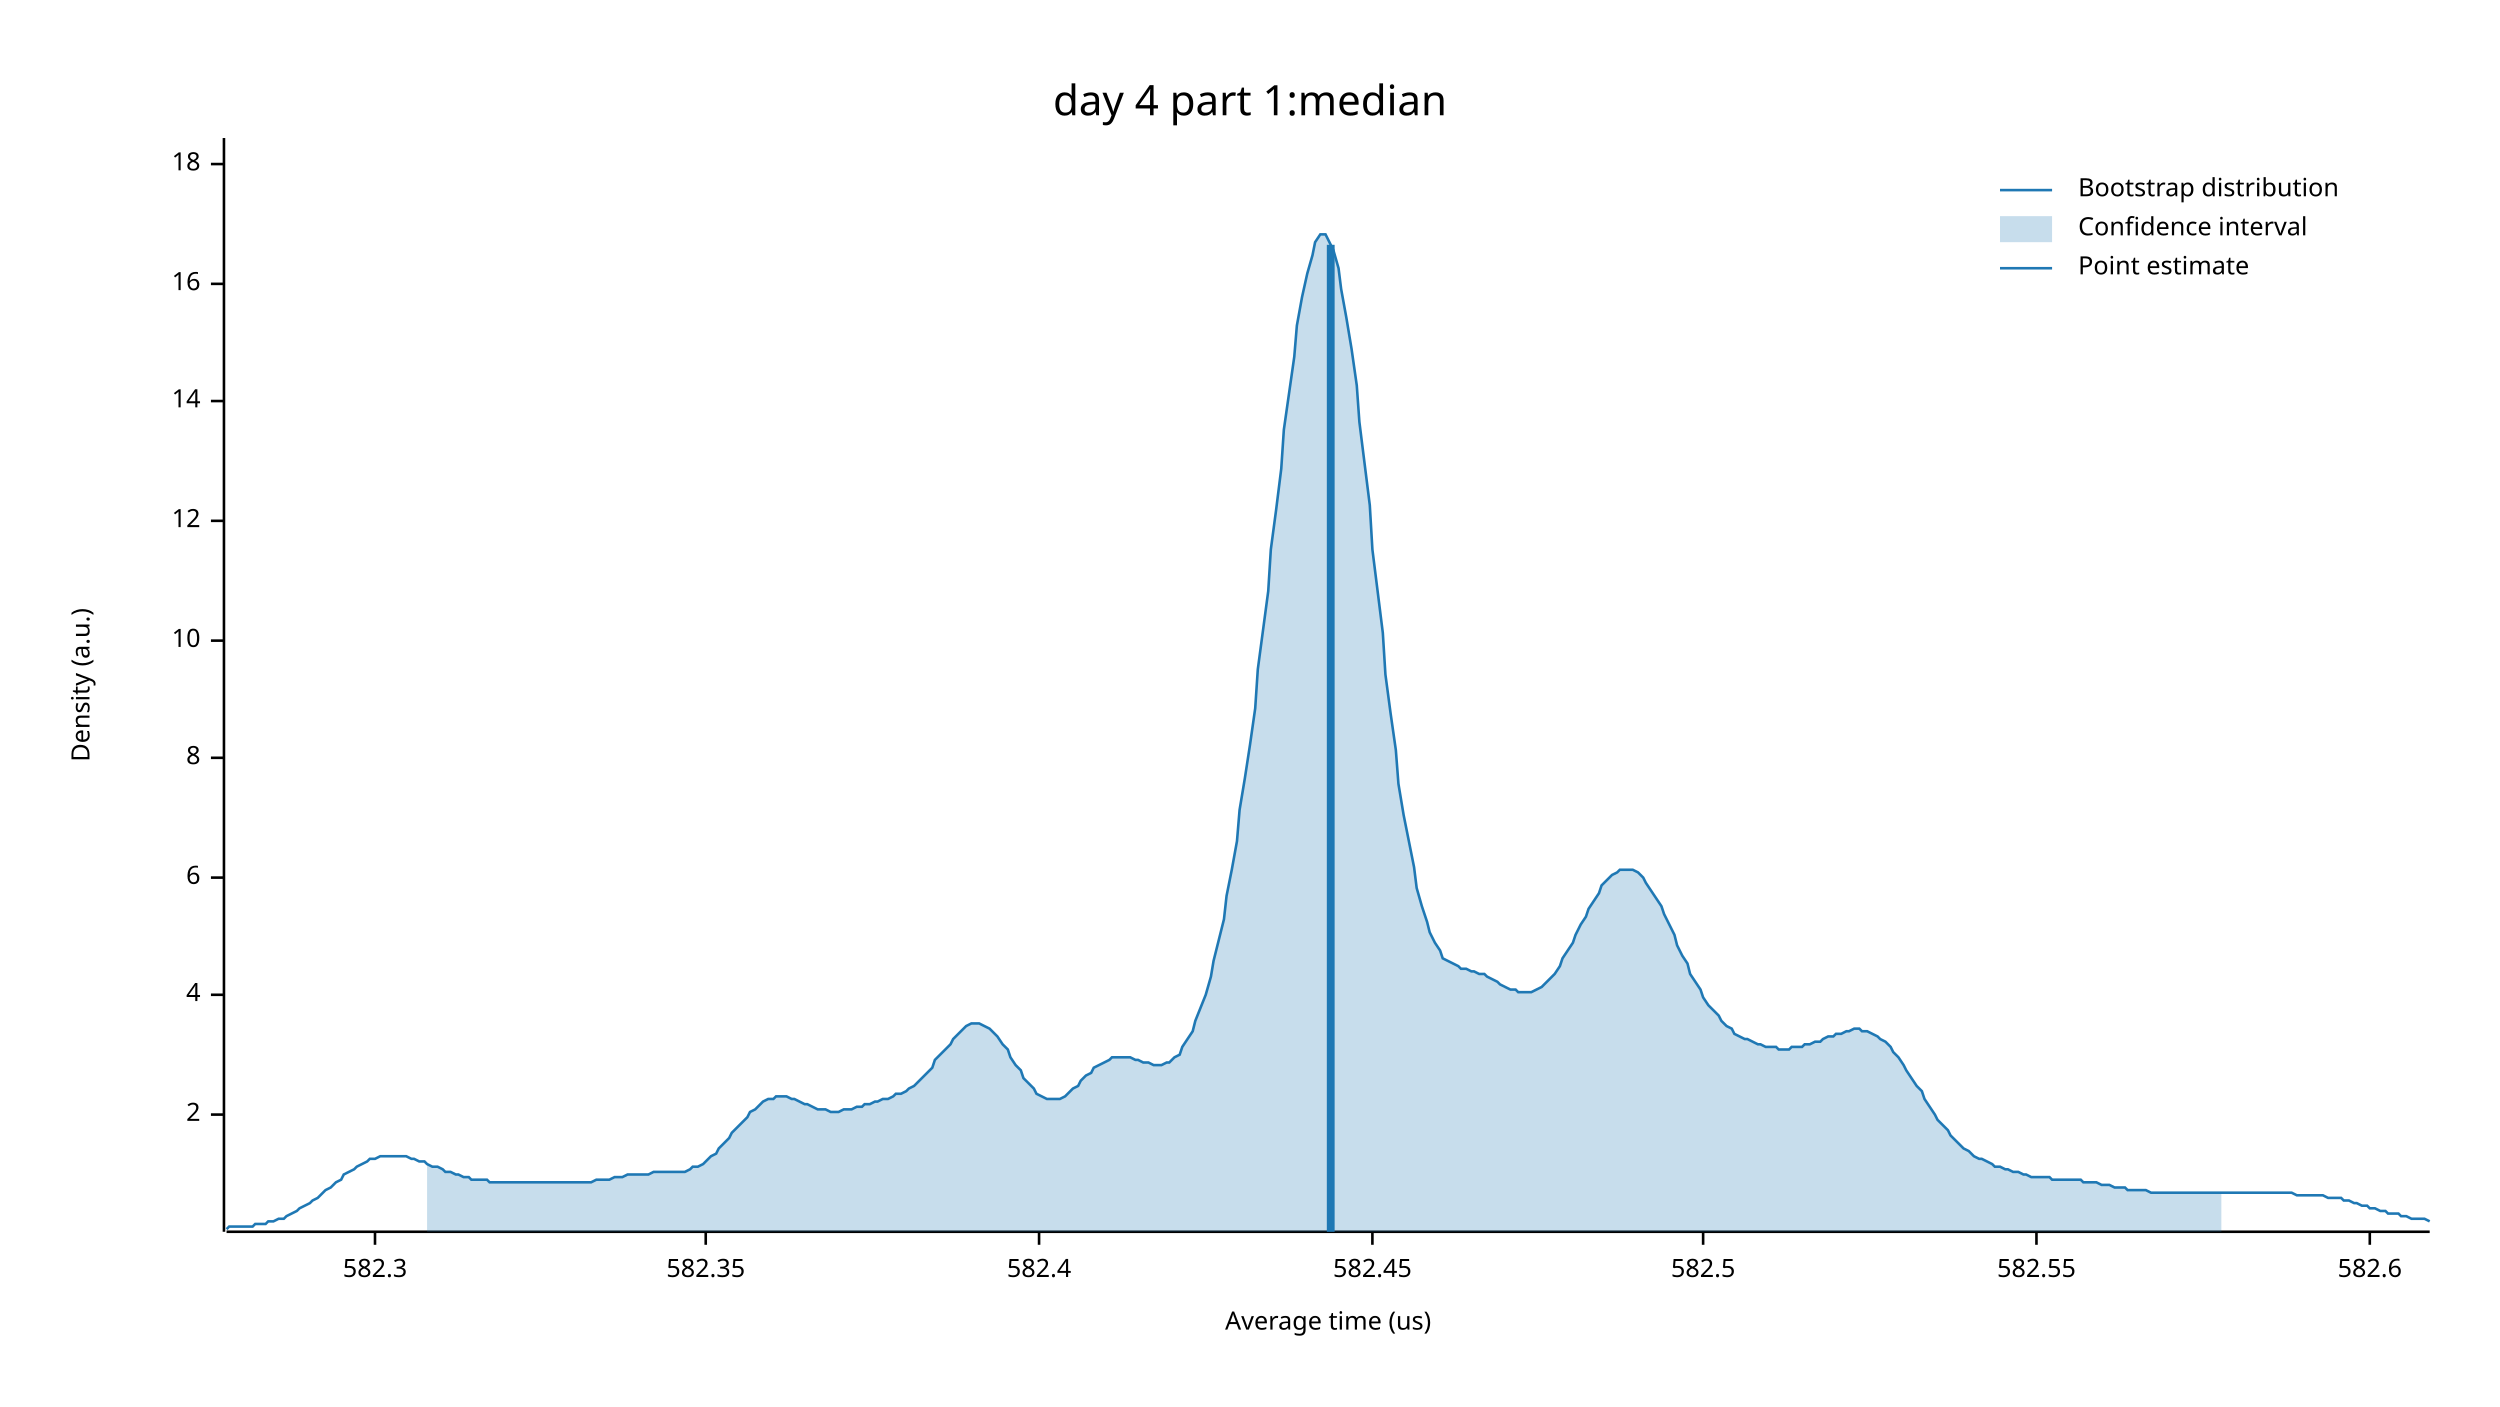
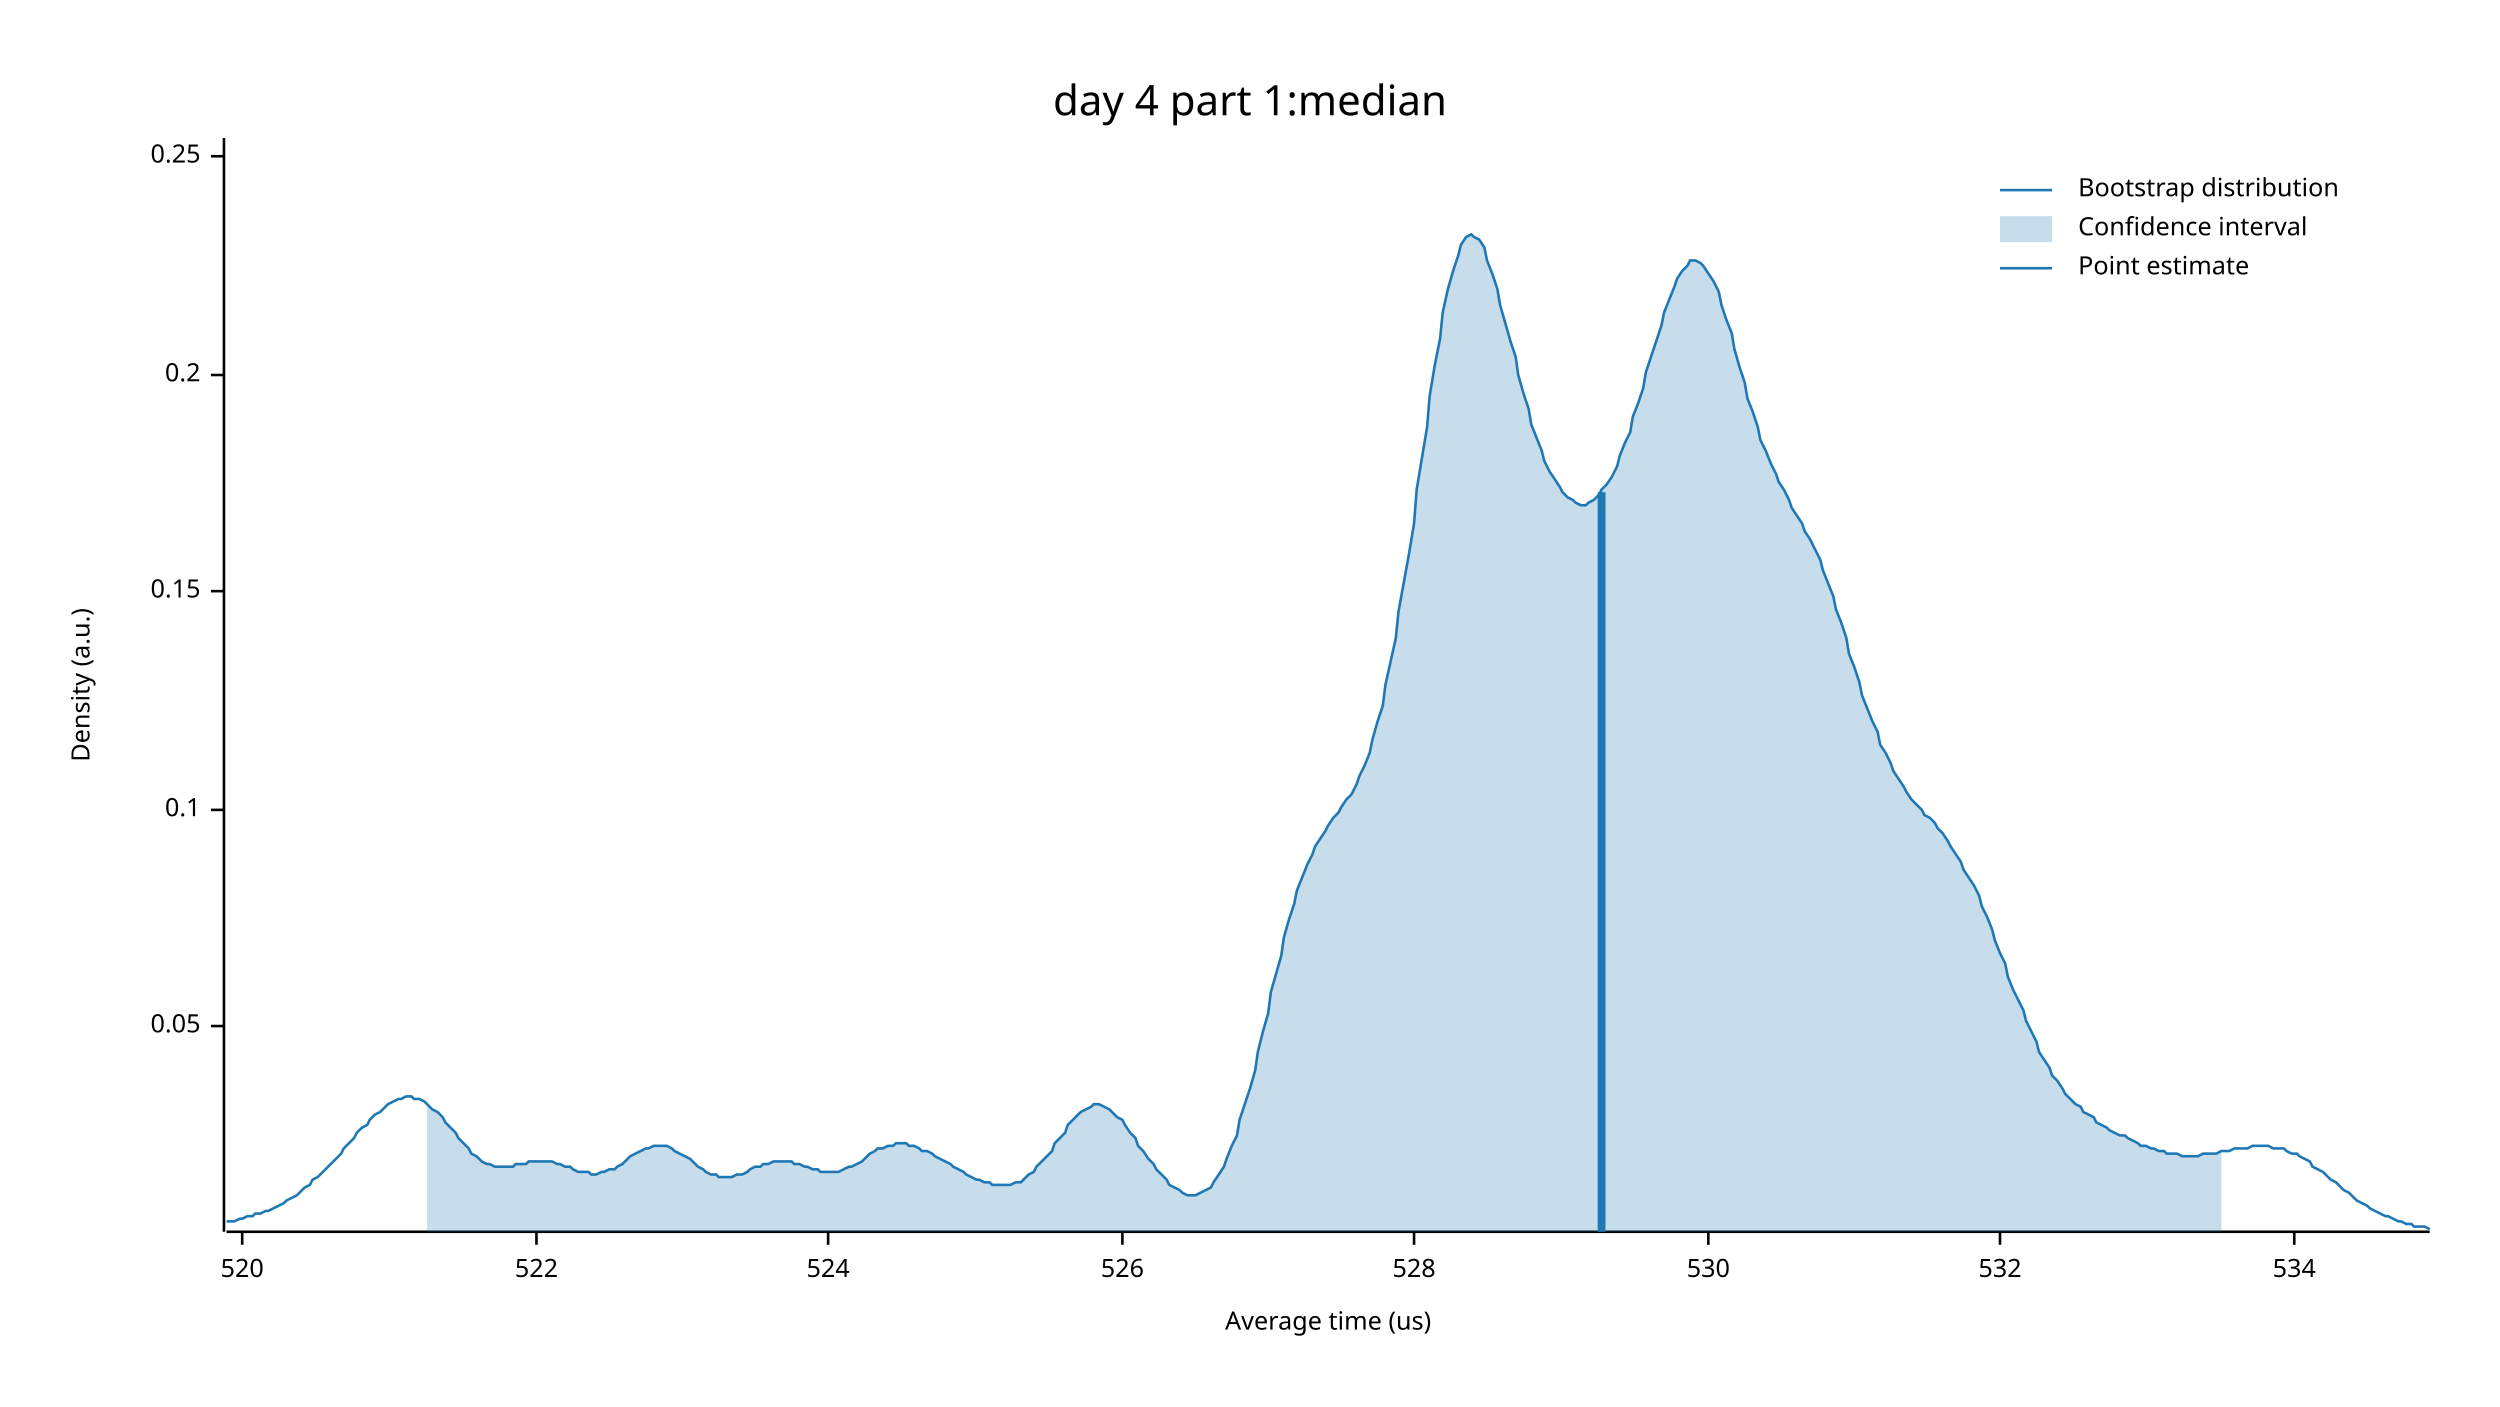
<svg xmlns="http://www.w3.org/2000/svg" width="960" height="540" viewBox="0 0 960 540">
  <text x="480" y="32" dy="0.76em" text-anchor="middle" font-family="sans-serif" font-size="16.129" opacity="1" fill="#000000">
day 4 part 1:median
</text>
  <text x="27" y="263" dy="0.76em" text-anchor="middle" font-family="sans-serif" font-size="9.677" opacity="1" fill="#000000" transform="rotate(270, 27, 263)">
Density (a.u.)
</text>
  <text x="510" y="513" dy="-0.5ex" text-anchor="middle" font-family="sans-serif" font-size="9.677" opacity="1" fill="#000000">
Average time (us)
</text>
  <polyline fill="none" opacity="1" stroke="#000000" stroke-width="1" points="86,53 86,473 " />
-   <text x="77" y="428" dy="0.5ex" text-anchor="end" font-family="sans-serif" font-size="9.677" opacity="1" fill="#000000">
- 2
+   <text x="77" y="394" dy="0.5ex" text-anchor="end" font-family="sans-serif" font-size="9.677" opacity="1" fill="#000000">
+ 0.05
</text>
-   <polyline fill="none" opacity="1" stroke="#000000" stroke-width="1" points="81,428 86,428 " />
-   <text x="77" y="382" dy="0.5ex" text-anchor="end" font-family="sans-serif" font-size="9.677" opacity="1" fill="#000000">
- 4
+   <polyline fill="none" opacity="1" stroke="#000000" stroke-width="1" points="81,394 86,394 " />
+   <text x="77" y="311" dy="0.5ex" text-anchor="end" font-family="sans-serif" font-size="9.677" opacity="1" fill="#000000">
+ 0.1
</text>
-   <polyline fill="none" opacity="1" stroke="#000000" stroke-width="1" points="81,382 86,382 " />
-   <text x="77" y="337" dy="0.5ex" text-anchor="end" font-family="sans-serif" font-size="9.677" opacity="1" fill="#000000">
- 6
+   <polyline fill="none" opacity="1" stroke="#000000" stroke-width="1" points="81,311 86,311 " />
+   <text x="77" y="227" dy="0.5ex" text-anchor="end" font-family="sans-serif" font-size="9.677" opacity="1" fill="#000000">
+ 0.15
</text>
-   <polyline fill="none" opacity="1" stroke="#000000" stroke-width="1" points="81,337 86,337 " />
-   <text x="77" y="291" dy="0.5ex" text-anchor="end" font-family="sans-serif" font-size="9.677" opacity="1" fill="#000000">
- 8
+   <polyline fill="none" opacity="1" stroke="#000000" stroke-width="1" points="81,227 86,227 " />
+   <text x="77" y="144" dy="0.5ex" text-anchor="end" font-family="sans-serif" font-size="9.677" opacity="1" fill="#000000">
+ 0.2
</text>
-   <polyline fill="none" opacity="1" stroke="#000000" stroke-width="1" points="81,291 86,291 " />
-   <text x="77" y="246" dy="0.5ex" text-anchor="end" font-family="sans-serif" font-size="9.677" opacity="1" fill="#000000">
- 10
+   <polyline fill="none" opacity="1" stroke="#000000" stroke-width="1" points="81,144 86,144 " />
+   <text x="77" y="60" dy="0.5ex" text-anchor="end" font-family="sans-serif" font-size="9.677" opacity="1" fill="#000000">
+ 0.25
</text>
-   <polyline fill="none" opacity="1" stroke="#000000" stroke-width="1" points="81,246 86,246 " />
-   <text x="77" y="200" dy="0.5ex" text-anchor="end" font-family="sans-serif" font-size="9.677" opacity="1" fill="#000000">
- 12
+   <polyline fill="none" opacity="1" stroke="#000000" stroke-width="1" points="81,60 86,60 " />
+   <polyline fill="none" opacity="1" stroke="#000000" stroke-width="1" points="87,473 933,473 " />
+   <text x="93" y="483" dy="0.76em" text-anchor="middle" font-family="sans-serif" font-size="9.677" opacity="1" fill="#000000">
+ 520
</text>
-   <polyline fill="none" opacity="1" stroke="#000000" stroke-width="1" points="81,200 86,200 " />
-   <text x="77" y="154" dy="0.5ex" text-anchor="end" font-family="sans-serif" font-size="9.677" opacity="1" fill="#000000">
- 14
+   <polyline fill="none" opacity="1" stroke="#000000" stroke-width="1" points="93,473 93,478 " />
+   <text x="206" y="483" dy="0.76em" text-anchor="middle" font-family="sans-serif" font-size="9.677" opacity="1" fill="#000000">
+ 522
</text>
-   <polyline fill="none" opacity="1" stroke="#000000" stroke-width="1" points="81,154 86,154 " />
-   <text x="77" y="109" dy="0.5ex" text-anchor="end" font-family="sans-serif" font-size="9.677" opacity="1" fill="#000000">
- 16
+   <polyline fill="none" opacity="1" stroke="#000000" stroke-width="1" points="206,473 206,478 " />
+   <text x="318" y="483" dy="0.76em" text-anchor="middle" font-family="sans-serif" font-size="9.677" opacity="1" fill="#000000">
+ 524
</text>
-   <polyline fill="none" opacity="1" stroke="#000000" stroke-width="1" points="81,109 86,109 " />
-   <text x="77" y="63" dy="0.5ex" text-anchor="end" font-family="sans-serif" font-size="9.677" opacity="1" fill="#000000">
- 18
+   <polyline fill="none" opacity="1" stroke="#000000" stroke-width="1" points="318,473 318,478 " />
+   <text x="431" y="483" dy="0.76em" text-anchor="middle" font-family="sans-serif" font-size="9.677" opacity="1" fill="#000000">
+ 526
</text>
-   <polyline fill="none" opacity="1" stroke="#000000" stroke-width="1" points="81,63 86,63 " />
-   <polyline fill="none" opacity="1" stroke="#000000" stroke-width="1" points="87,473 933,473 " />
-   <text x="144" y="483" dy="0.76em" text-anchor="middle" font-family="sans-serif" font-size="9.677" opacity="1" fill="#000000">
- 582.3
+   <polyline fill="none" opacity="1" stroke="#000000" stroke-width="1" points="431,473 431,478 " />
+   <text x="543" y="483" dy="0.76em" text-anchor="middle" font-family="sans-serif" font-size="9.677" opacity="1" fill="#000000">
+ 528
</text>
-   <polyline fill="none" opacity="1" stroke="#000000" stroke-width="1" points="144,473 144,478 " />
-   <text x="271" y="483" dy="0.76em" text-anchor="middle" font-family="sans-serif" font-size="9.677" opacity="1" fill="#000000">
- 582.35
+   <polyline fill="none" opacity="1" stroke="#000000" stroke-width="1" points="543,473 543,478 " />
+   <text x="656" y="483" dy="0.76em" text-anchor="middle" font-family="sans-serif" font-size="9.677" opacity="1" fill="#000000">
+ 530
</text>
-   <polyline fill="none" opacity="1" stroke="#000000" stroke-width="1" points="271,473 271,478 " />
-   <text x="399" y="483" dy="0.76em" text-anchor="middle" font-family="sans-serif" font-size="9.677" opacity="1" fill="#000000">
- 582.4
+   <polyline fill="none" opacity="1" stroke="#000000" stroke-width="1" points="656,473 656,478 " />
+   <text x="768" y="483" dy="0.76em" text-anchor="middle" font-family="sans-serif" font-size="9.677" opacity="1" fill="#000000">
+ 532
</text>
-   <polyline fill="none" opacity="1" stroke="#000000" stroke-width="1" points="399,473 399,478 " />
-   <text x="527" y="483" dy="0.76em" text-anchor="middle" font-family="sans-serif" font-size="9.677" opacity="1" fill="#000000">
- 582.45
+   <polyline fill="none" opacity="1" stroke="#000000" stroke-width="1" points="768,473 768,478 " />
+   <text x="881" y="483" dy="0.76em" text-anchor="middle" font-family="sans-serif" font-size="9.677" opacity="1" fill="#000000">
+ 534
</text>
-   <polyline fill="none" opacity="1" stroke="#000000" stroke-width="1" points="527,473 527,478 " />
-   <text x="654" y="483" dy="0.76em" text-anchor="middle" font-family="sans-serif" font-size="9.677" opacity="1" fill="#000000">
- 582.5
- </text>
-   <polyline fill="none" opacity="1" stroke="#000000" stroke-width="1" points="654,473 654,478 " />
-   <text x="782" y="483" dy="0.76em" text-anchor="middle" font-family="sans-serif" font-size="9.677" opacity="1" fill="#000000">
- 582.55
- </text>
-   <polyline fill="none" opacity="1" stroke="#000000" stroke-width="1" points="782,473 782,478 " />
-   <text x="910" y="483" dy="0.76em" text-anchor="middle" font-family="sans-serif" font-size="9.677" opacity="1" fill="#000000">
- 582.6
- </text>
-   <polyline fill="none" opacity="1" stroke="#000000" stroke-width="1" points="910,473 910,478 " />
-   <polyline fill="none" opacity="1" stroke="#1F78B4" stroke-width="1" points="87,472 88,471 90,471 92,471 93,471 95,471 97,471 98,470 100,470 102,470 103,469 105,469 107,468 109,468 110,467 112,466 114,465 115,464 117,463 119,462 120,461 122,460 124,458 125,457 127,456 129,454 131,453 132,451 134,450 136,449 137,448 139,447 141,446 142,445 144,445 146,444 148,444 149,444 151,444 153,444 154,444 156,444 158,445 159,445 161,446 163,446 164,447 166,448 168,448 170,449 171,450 173,450 175,451 176,451 178,452 180,452 181,453 183,453 185,453 187,453 188,454 190,454 192,454 193,454 195,454 197,454 198,454 200,454 202,454 203,454 205,454 207,454 209,454 210,454 212,454 214,454 215,454 217,454 219,454 220,454 222,454 224,454 226,454 227,454 229,453 231,453 232,453 234,453 236,452 237,452 239,452 241,451 242,451 244,451 246,451 248,451 249,451 251,450 253,450 254,450 256,450 258,450 259,450 261,450 263,450 265,449 266,448 268,448 270,447 271,446 273,444 275,443 276,441 278,439 280,437 281,435 283,433 285,431 287,429 288,427 290,426 292,424 293,423 295,422 297,422 298,421 300,421 302,421 304,422 305,422 307,423 309,424 310,424 312,425 314,426 315,426 317,426 319,427 320,427 322,427 324,426 326,426 327,426 329,425 331,425 332,424 334,424 336,423 337,423 339,422 341,422 343,421 344,420 346,420 348,419 349,418 351,417 353,415 354,414 356,412 358,410 359,407 361,405 363,403 365,401 366,399 368,397 370,395 371,394 373,393 375,393 376,393 378,394 380,395 381,396 383,398 385,401 387,403 388,406 390,409 392,411 393,414 395,416 397,418 398,420 400,421 402,422 404,422 405,422 407,422 409,421 410,420 412,418 414,417 415,415 417,413 419,412 420,410 422,409 424,408 426,407 427,406 429,406 431,406 432,406 434,406 436,407 437,407 439,408 441,408 443,409 444,409 446,409 448,408 449,408 451,406 453,405 454,402 456,399 458,396 459,392 461,387 463,382 465,375 466,369 468,361 470,353 471,344 473,334 475,323 476,311 478,299 480,286 482,272 483,257 485,242 487,227 488,211 490,196 492,180 493,165 495,151 497,137 498,125 500,114 502,105 504,98 505,93 507,90 509,90 510,92 512,96 514,103 515,111 517,122 519,134 521,148 522,162 524,178 526,194 527,211 529,227 531,243 532,259 534,274 536,288 537,301 539,313 541,323 543,333 544,341 546,348 548,354 549,358 551,362 553,365 554,368 556,369 558,370 560,371 561,372 563,372 565,373 566,373 568,374 570,374 571,375 573,376 575,377 576,378 578,379 580,380 582,380 583,381 585,381 587,381 588,381 590,380 592,379 593,378 595,376 597,374 599,371 600,368 602,365 604,362 605,359 607,355 609,352 610,349 612,346 614,343 615,340 617,338 619,336 621,335 622,334 624,334 626,334 627,334 629,335 631,337 632,339 634,342 636,345 638,348 639,351 641,355 643,359 644,363 646,367 648,370 649,374 651,377 653,380 654,383 656,386 658,388 660,390 661,392 663,394 665,395 666,397 668,398 670,399 671,399 673,400 675,401 676,401 678,402 680,402 682,402 683,403 685,403 687,403 688,402 690,402 692,402 693,401 695,401 697,400 699,400 700,399 702,398 704,398 705,397 707,397 709,396 710,396 712,395 714,395 715,396 717,396 719,397 721,398 722,399 724,400 726,402 727,404 729,406 731,409 732,411 734,414 736,417 738,419 739,422 741,425 743,428 744,430 746,432 748,434 749,436 751,438 753,440 754,441 756,442 758,444 760,445 761,445 763,446 765,447 766,448 768,448 770,449 771,449 773,450 775,450 777,451 778,451 780,452 782,452 783,452 785,452 787,452 788,453 790,453 792,453 793,453 795,453 797,453 799,453 800,454 802,454 804,454 805,454 807,455 809,455 810,455 812,456 814,456 816,456 817,457 819,457 821,457 822,457 824,457 826,458 827,458 829,458 831,458 832,458 834,458 836,458 838,458 839,458 841,458 843,458 844,458 846,458 848,458 849,458 851,458 853,458 855,458 856,458 858,458 860,458 861,458 863,458 865,458 866,458 868,458 870,458 871,458 873,458 875,458 877,458 878,458 880,458 882,459 883,459 885,459 887,459 888,459 890,459 892,459 894,460 895,460 897,460 899,460 900,461 902,461 904,462 905,462 907,463 909,463 910,464 912,464 914,465 916,465 917,466 919,466 921,466 922,467 924,467 926,468 927,468 929,468 931,468 933,469 " />
-   <polygon opacity="0.25" fill="#1F78B4" points="164,447 166,448 168,448 170,449 171,450 173,450 175,451 176,451 178,452 180,452 181,453 183,453 185,453 187,453 188,454 190,454 192,454 193,454 195,454 197,454 198,454 200,454 202,454 203,454 205,454 207,454 209,454 210,454 212,454 214,454 215,454 217,454 219,454 220,454 222,454 224,454 226,454 227,454 229,453 231,453 232,453 234,453 236,452 237,452 239,452 241,451 242,451 244,451 246,451 248,451 249,451 251,450 253,450 254,450 256,450 258,450 259,450 261,450 263,450 265,449 266,448 268,448 270,447 271,446 273,444 275,443 276,441 278,439 280,437 281,435 283,433 285,431 287,429 288,427 290,426 292,424 293,423 295,422 297,422 298,421 300,421 302,421 304,422 305,422 307,423 309,424 310,424 312,425 314,426 315,426 317,426 319,427 320,427 322,427 324,426 326,426 327,426 329,425 331,425 332,424 334,424 336,423 337,423 339,422 341,422 343,421 344,420 346,420 348,419 349,418 351,417 353,415 354,414 356,412 358,410 359,407 361,405 363,403 365,401 366,399 368,397 370,395 371,394 373,393 375,393 376,393 378,394 380,395 381,396 383,398 385,401 387,403 388,406 390,409 392,411 393,414 395,416 397,418 398,420 400,421 402,422 404,422 405,422 407,422 409,421 410,420 412,418 414,417 415,415 417,413 419,412 420,410 422,409 424,408 426,407 427,406 429,406 431,406 432,406 434,406 436,407 437,407 439,408 441,408 443,409 444,409 446,409 448,408 449,408 451,406 453,405 454,402 456,399 458,396 459,392 461,387 463,382 465,375 466,369 468,361 470,353 471,344 473,334 475,323 476,311 478,299 480,286 482,272 483,257 485,242 487,227 488,211 490,196 492,180 493,165 495,151 497,137 498,125 500,114 502,105 504,98 505,93 507,90 509,90 510,92 512,96 514,103 515,111 517,122 519,134 521,148 522,162 524,178 526,194 527,211 529,227 531,243 532,259 534,274 536,288 537,301 539,313 541,323 543,333 544,341 546,348 548,354 549,358 551,362 553,365 554,368 556,369 558,370 560,371 561,372 563,372 565,373 566,373 568,374 570,374 571,375 573,376 575,377 576,378 578,379 580,380 582,380 583,381 585,381 587,381 588,381 590,380 592,379 593,378 595,376 597,374 599,371 600,368 602,365 604,362 605,359 607,355 609,352 610,349 612,346 614,343 615,340 617,338 619,336 621,335 622,334 624,334 626,334 627,334 629,335 631,337 632,339 634,342 636,345 638,348 639,351 641,355 643,359 644,363 646,367 648,370 649,374 651,377 653,380 654,383 656,386 658,388 660,390 661,392 663,394 665,395 666,397 668,398 670,399 671,399 673,400 675,401 676,401 678,402 680,402 682,402 683,403 685,403 687,403 688,402 690,402 692,402 693,401 695,401 697,400 699,400 700,399 702,398 704,398 705,397 707,397 709,396 710,396 712,395 714,395 715,396 717,396 719,397 721,398 722,399 724,400 726,402 727,404 729,406 731,409 732,411 734,414 736,417 738,419 739,422 741,425 743,428 744,430 746,432 748,434 749,436 751,438 753,440 754,441 756,442 758,444 760,445 761,445 763,446 765,447 766,448 768,448 770,449 771,449 773,450 775,450 777,451 778,451 780,452 782,452 783,452 785,452 787,452 788,453 790,453 792,453 793,453 795,453 797,453 799,453 800,454 802,454 804,454 805,454 807,455 809,455 810,455 812,456 814,456 816,456 817,457 819,457 821,457 822,457 824,457 826,458 827,458 829,458 831,458 832,458 834,458 836,458 838,458 839,458 841,458 843,458 844,458 846,458 848,458 849,458 851,458 853,458 853,473 164,473 " />
-   <polyline fill="none" opacity="1" stroke="#1F78B4" stroke-width="3" points="511,473 511,94 " />
+   <polyline fill="none" opacity="1" stroke="#000000" stroke-width="1" points="881,473 881,478 " />
+   <polyline fill="none" opacity="1" stroke="#1F78B4" stroke-width="1" points="87,469 88,469 90,469 92,468 93,468 95,467 97,467 98,466 100,466 102,465 103,465 105,464 107,463 109,462 110,461 112,460 114,459 115,458 117,456 119,455 120,453 122,452 124,450 125,449 127,447 129,445 131,443 132,441 134,439 136,437 137,435 139,433 141,432 142,430 144,428 146,427 148,425 149,424 151,423 153,422 154,422 156,421 158,421 159,422 161,422 163,423 164,424 166,426 168,427 170,429 171,431 173,433 175,435 176,437 178,439 180,441 181,443 183,444 185,446 187,447 188,447 190,448 192,448 193,448 195,448 197,448 198,447 200,447 202,447 203,446 205,446 207,446 209,446 210,446 212,446 214,447 215,447 217,448 219,448 220,449 222,450 224,450 226,450 227,451 229,451 231,450 232,450 234,449 236,449 237,448 239,447 241,445 242,444 244,443 246,442 248,441 249,441 251,440 253,440 254,440 256,440 258,441 259,442 261,443 263,444 265,445 266,446 268,448 270,449 271,450 273,451 275,451 276,452 278,452 280,452 281,452 283,451 285,451 287,450 288,449 290,448 292,448 293,447 295,447 297,446 298,446 300,446 302,446 304,446 305,447 307,447 309,448 310,448 312,449 314,449 315,450 317,450 319,450 320,450 322,450 324,449 326,448 327,448 329,447 331,446 332,445 334,443 336,442 337,441 339,441 341,440 343,440 344,439 346,439 348,439 349,440 351,440 353,441 354,442 356,442 358,443 359,444 361,445 363,446 365,447 366,448 368,449 370,450 371,451 373,452 375,453 376,453 378,454 380,454 381,455 383,455 385,455 387,455 388,455 390,454 392,454 393,453 395,451 397,450 398,448 400,446 402,444 404,442 405,439 407,437 409,435 410,432 412,430 414,428 415,427 417,426 419,425 420,424 422,424 424,425 426,426 427,427 429,429 431,430 432,432 434,435 436,437 437,440 439,442 441,445 443,447 444,449 446,451 448,453 449,455 451,456 453,457 454,458 456,459 458,459 459,459 461,458 463,457 465,456 466,454 468,451 470,448 471,445 473,440 475,436 476,430 478,424 480,418 482,411 483,404 485,396 487,389 488,381 490,374 492,367 493,360 495,353 497,347 498,342 500,337 502,332 504,328 505,325 507,322 509,319 510,317 512,314 514,312 515,310 517,307 519,305 521,301 522,298 524,294 526,289 527,284 529,277 531,271 532,263 534,254 536,245 537,235 539,224 541,213 543,201 544,188 546,176 548,164 549,152 551,140 553,130 554,120 556,111 558,104 560,98 561,94 563,91 565,90 566,91 568,92 570,95 571,100 573,105 575,111 576,117 578,124 580,131 582,137 583,144 585,151 587,157 588,163 590,168 592,173 593,177 595,181 597,184 599,187 600,189 602,191 604,192 605,193 607,194 609,194 610,193 612,192 614,190 615,188 617,186 619,183 621,179 622,175 624,170 626,166 627,160 629,155 631,149 632,143 634,137 636,131 638,125 639,120 641,115 643,110 644,107 646,104 648,102 649,100 651,100 653,101 654,102 656,105 658,108 660,112 661,117 663,123 665,128 666,134 668,141 670,147 671,153 673,158 675,164 676,169 678,173 680,178 682,182 683,185 685,188 687,192 688,195 690,198 692,201 693,204 695,207 697,211 699,215 700,219 702,224 704,229 705,234 707,239 709,245 710,251 712,256 714,262 715,267 717,272 719,277 721,281 722,286 724,289 726,293 727,296 729,299 731,302 732,304 734,307 736,309 738,311 739,313 741,314 743,316 744,318 746,320 748,323 749,325 751,328 753,331 754,334 756,337 758,340 760,344 761,348 763,352 765,357 766,361 768,366 770,370 771,375 773,380 775,384 777,388 778,392 780,396 782,400 783,404 785,407 787,410 788,413 790,415 792,418 793,420 795,422 797,424 799,425 800,427 802,428 804,429 805,431 807,432 809,433 810,434 812,435 814,436 816,436 817,437 819,438 821,439 822,440 824,440 826,441 827,441 829,442 831,442 832,443 834,443 836,443 838,444 839,444 841,444 843,444 844,444 846,443 848,443 849,443 851,443 853,442 855,442 856,442 858,441 860,441 861,441 863,441 865,440 866,440 868,440 870,440 871,440 873,441 875,441 877,441 878,442 880,443 882,443 883,444 885,445 887,446 888,448 890,449 892,450 894,452 895,453 897,454 899,456 900,457 902,458 904,460 905,461 907,462 909,463 910,464 912,465 914,466 916,467 917,467 919,468 921,469 922,469 924,470 926,470 927,471 929,471 931,471 933,472 " />
+   <polygon opacity="0.25" fill="#1F78B4" points="164,424 166,426 168,427 170,429 171,431 173,433 175,435 176,437 178,439 180,441 181,443 183,444 185,446 187,447 188,447 190,448 192,448 193,448 195,448 197,448 198,447 200,447 202,447 203,446 205,446 207,446 209,446 210,446 212,446 214,447 215,447 217,448 219,448 220,449 222,450 224,450 226,450 227,451 229,451 231,450 232,450 234,449 236,449 237,448 239,447 241,445 242,444 244,443 246,442 248,441 249,441 251,440 253,440 254,440 256,440 258,441 259,442 261,443 263,444 265,445 266,446 268,448 270,449 271,450 273,451 275,451 276,452 278,452 280,452 281,452 283,451 285,451 287,450 288,449 290,448 292,448 293,447 295,447 297,446 298,446 300,446 302,446 304,446 305,447 307,447 309,448 310,448 312,449 314,449 315,450 317,450 319,450 320,450 322,450 324,449 326,448 327,448 329,447 331,446 332,445 334,443 336,442 337,441 339,441 341,440 343,440 344,439 346,439 348,439 349,440 351,440 353,441 354,442 356,442 358,443 359,444 361,445 363,446 365,447 366,448 368,449 370,450 371,451 373,452 375,453 376,453 378,454 380,454 381,455 383,455 385,455 387,455 388,455 390,454 392,454 393,453 395,451 397,450 398,448 400,446 402,444 404,442 405,439 407,437 409,435 410,432 412,430 414,428 415,427 417,426 419,425 420,424 422,424 424,425 426,426 427,427 429,429 431,430 432,432 434,435 436,437 437,440 439,442 441,445 443,447 444,449 446,451 448,453 449,455 451,456 453,457 454,458 456,459 458,459 459,459 461,458 463,457 465,456 466,454 468,451 470,448 471,445 473,440 475,436 476,430 478,424 480,418 482,411 483,404 485,396 487,389 488,381 490,374 492,367 493,360 495,353 497,347 498,342 500,337 502,332 504,328 505,325 507,322 509,319 510,317 512,314 514,312 515,310 517,307 519,305 521,301 522,298 524,294 526,289 527,284 529,277 531,271 532,263 534,254 536,245 537,235 539,224 541,213 543,201 544,188 546,176 548,164 549,152 551,140 553,130 554,120 556,111 558,104 560,98 561,94 563,91 565,90 566,91 568,92 570,95 571,100 573,105 575,111 576,117 578,124 580,131 582,137 583,144 585,151 587,157 588,163 590,168 592,173 593,177 595,181 597,184 599,187 600,189 602,191 604,192 605,193 607,194 609,194 610,193 612,192 614,190 615,188 617,186 619,183 621,179 622,175 624,170 626,166 627,160 629,155 631,149 632,143 634,137 636,131 638,125 639,120 641,115 643,110 644,107 646,104 648,102 649,100 651,100 653,101 654,102 656,105 658,108 660,112 661,117 663,123 665,128 666,134 668,141 670,147 671,153 673,158 675,164 676,169 678,173 680,178 682,182 683,185 685,188 687,192 688,195 690,198 692,201 693,204 695,207 697,211 699,215 700,219 702,224 704,229 705,234 707,239 709,245 710,251 712,256 714,262 715,267 717,272 719,277 721,281 722,286 724,289 726,293 727,296 729,299 731,302 732,304 734,307 736,309 738,311 739,313 741,314 743,316 744,318 746,320 748,323 749,325 751,328 753,331 754,334 756,337 758,340 760,344 761,348 763,352 765,357 766,361 768,366 770,370 771,375 773,380 775,384 777,388 778,392 780,396 782,400 783,404 785,407 787,410 788,413 790,415 792,418 793,420 795,422 797,424 799,425 800,427 802,428 804,429 805,431 807,432 809,433 810,434 812,435 814,436 816,436 817,437 819,438 821,439 822,440 824,440 826,441 827,441 829,442 831,442 832,443 834,443 836,443 838,444 839,444 841,444 843,444 844,444 846,443 848,443 849,443 851,443 853,442 853,473 164,473 " />
+   <polyline fill="none" opacity="1" stroke="#1F78B4" stroke-width="3" points="615,473 615,189 " />
  <text x="798" y="68" dy="0.76em" text-anchor="start" font-family="sans-serif" font-size="9.677" opacity="1" fill="#000000">
Bootstrap distribution
</text>
  <text x="798" y="83" dy="0.76em" text-anchor="start" font-family="sans-serif" font-size="9.677" opacity="1" fill="#000000">
Confidence interval
</text>
  <text x="798" y="98" dy="0.76em" text-anchor="start" font-family="sans-serif" font-size="9.677" opacity="1" fill="#000000">
Point estimate
</text>
  <polyline fill="none" opacity="1" stroke="#1F78B4" stroke-width="1" points="768,73 788,73 " />
  <rect x="768" y="83" width="20" height="10" opacity="0.25" fill="#1F78B4" stroke="none" />
  <polyline fill="none" opacity="1" stroke="#1F78B4" stroke-width="1" points="768,103 788,103 " />
</svg>
